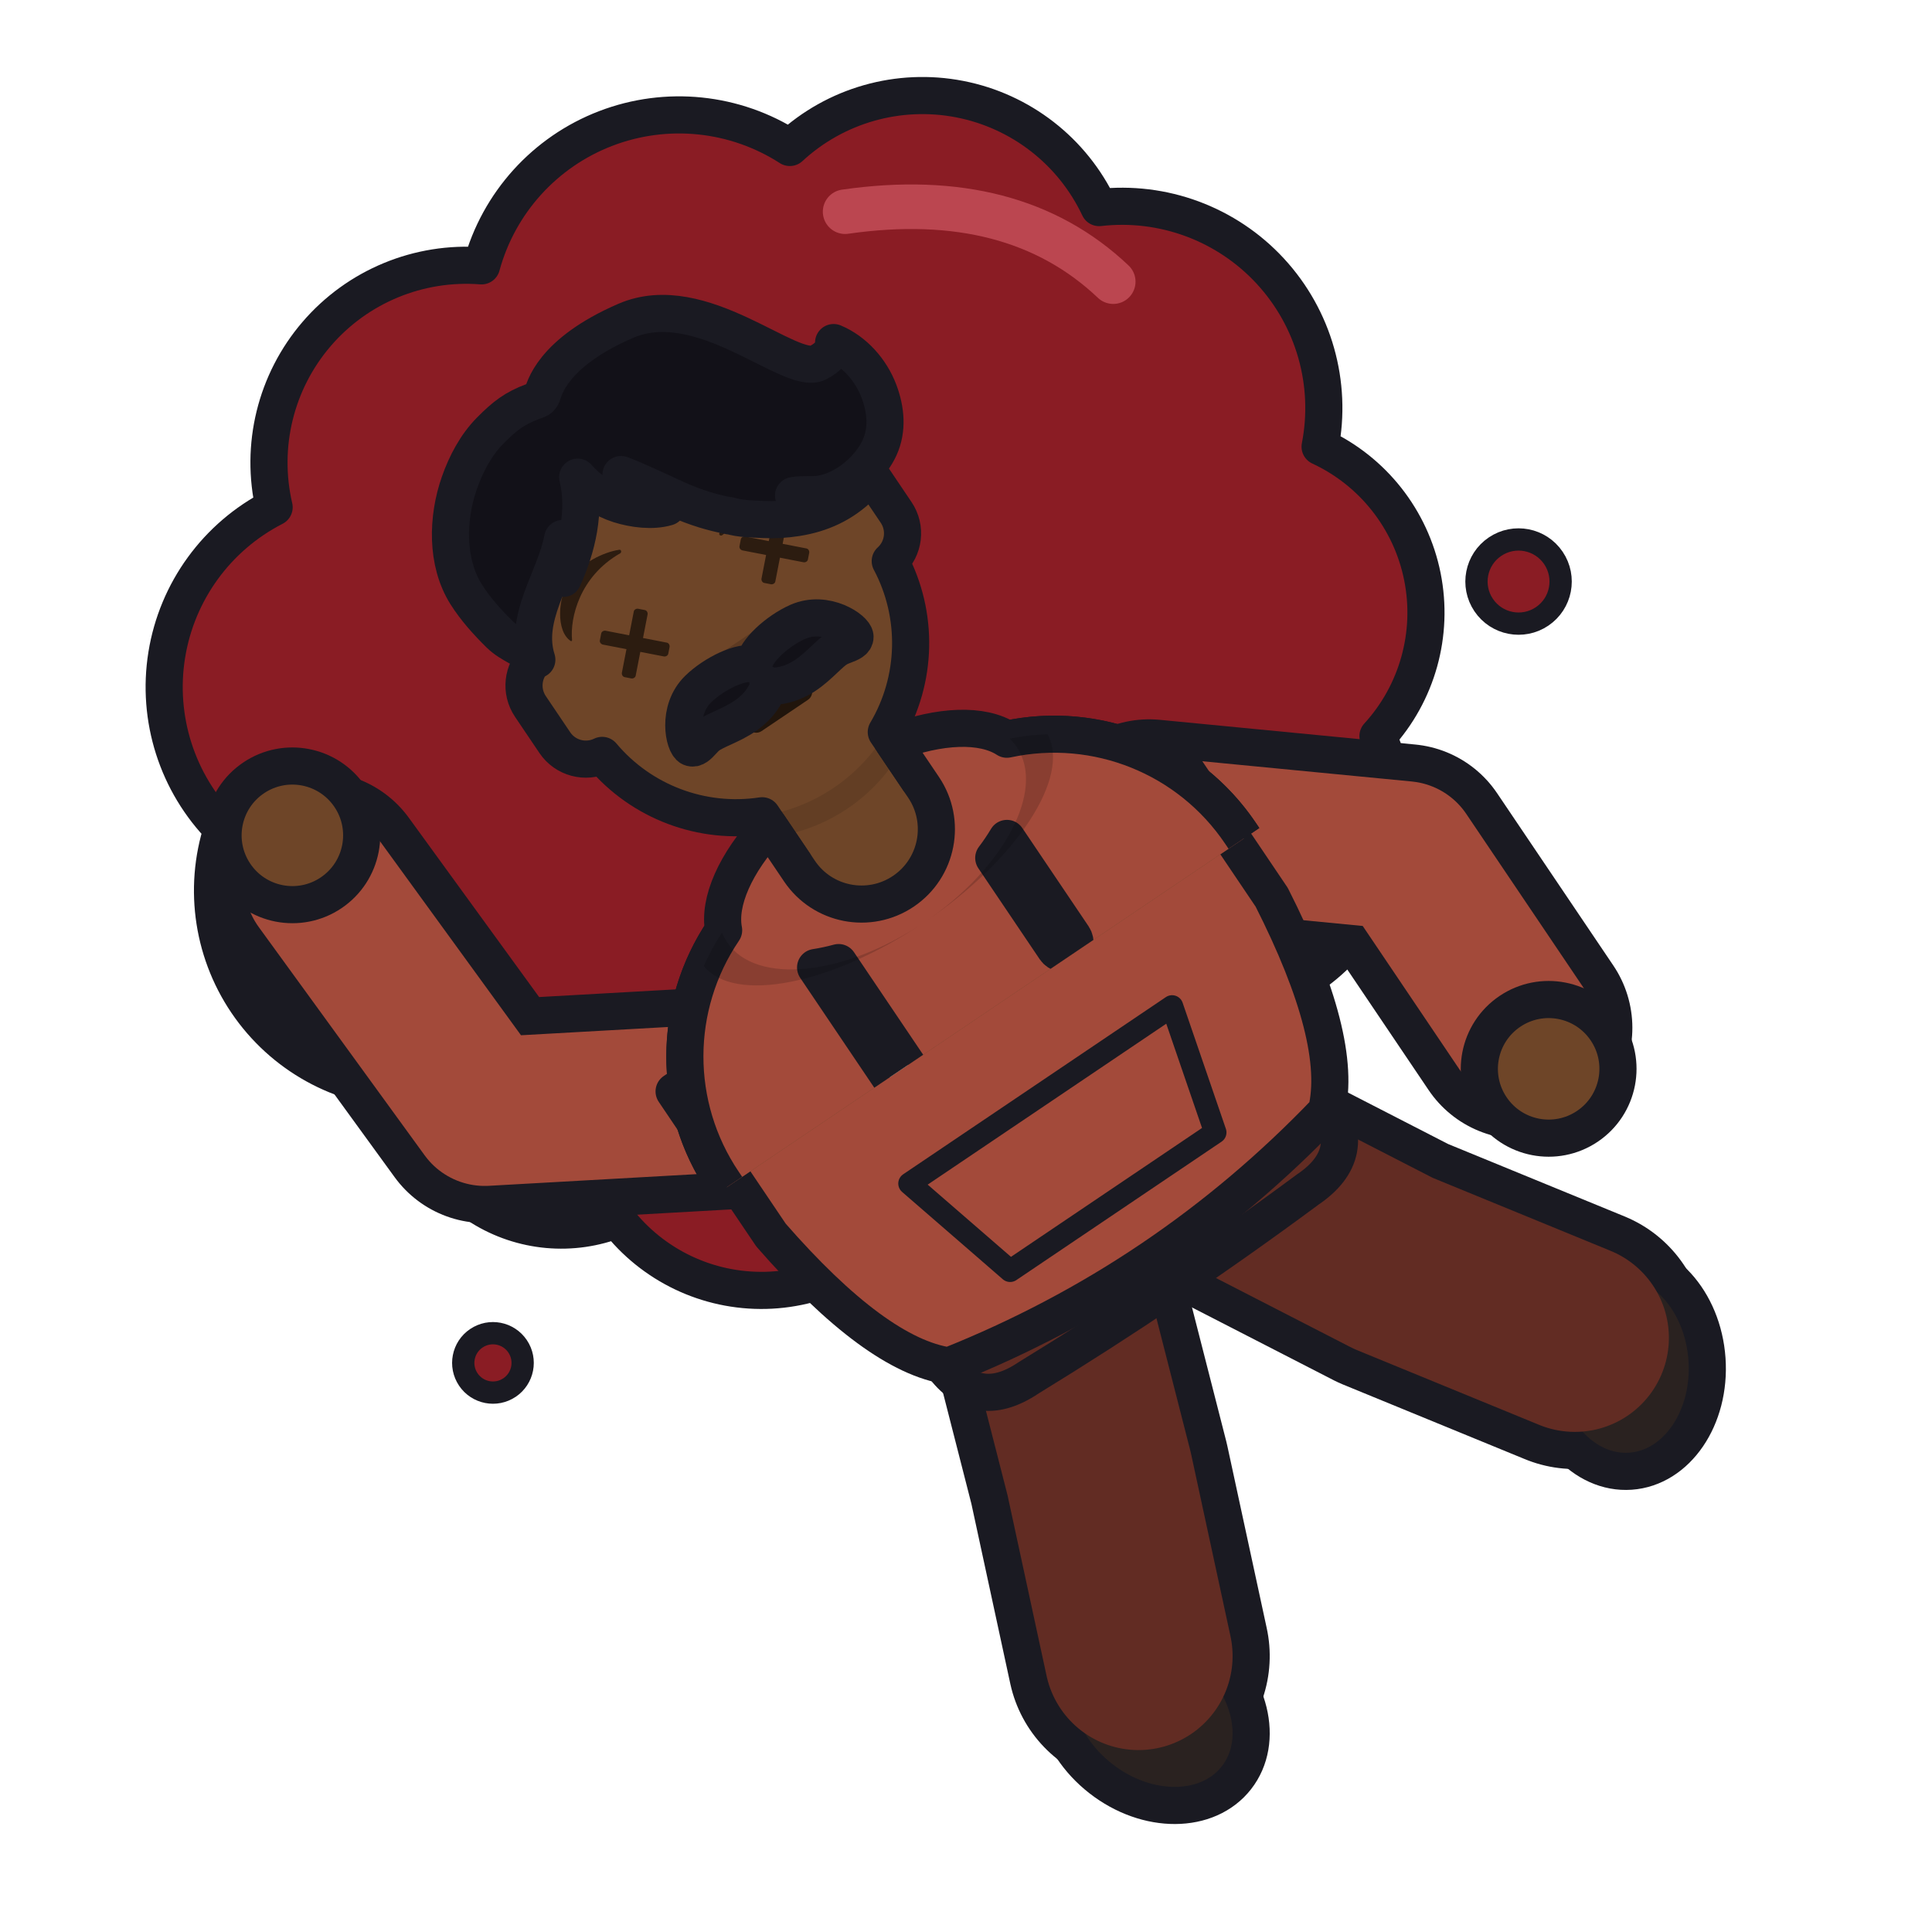
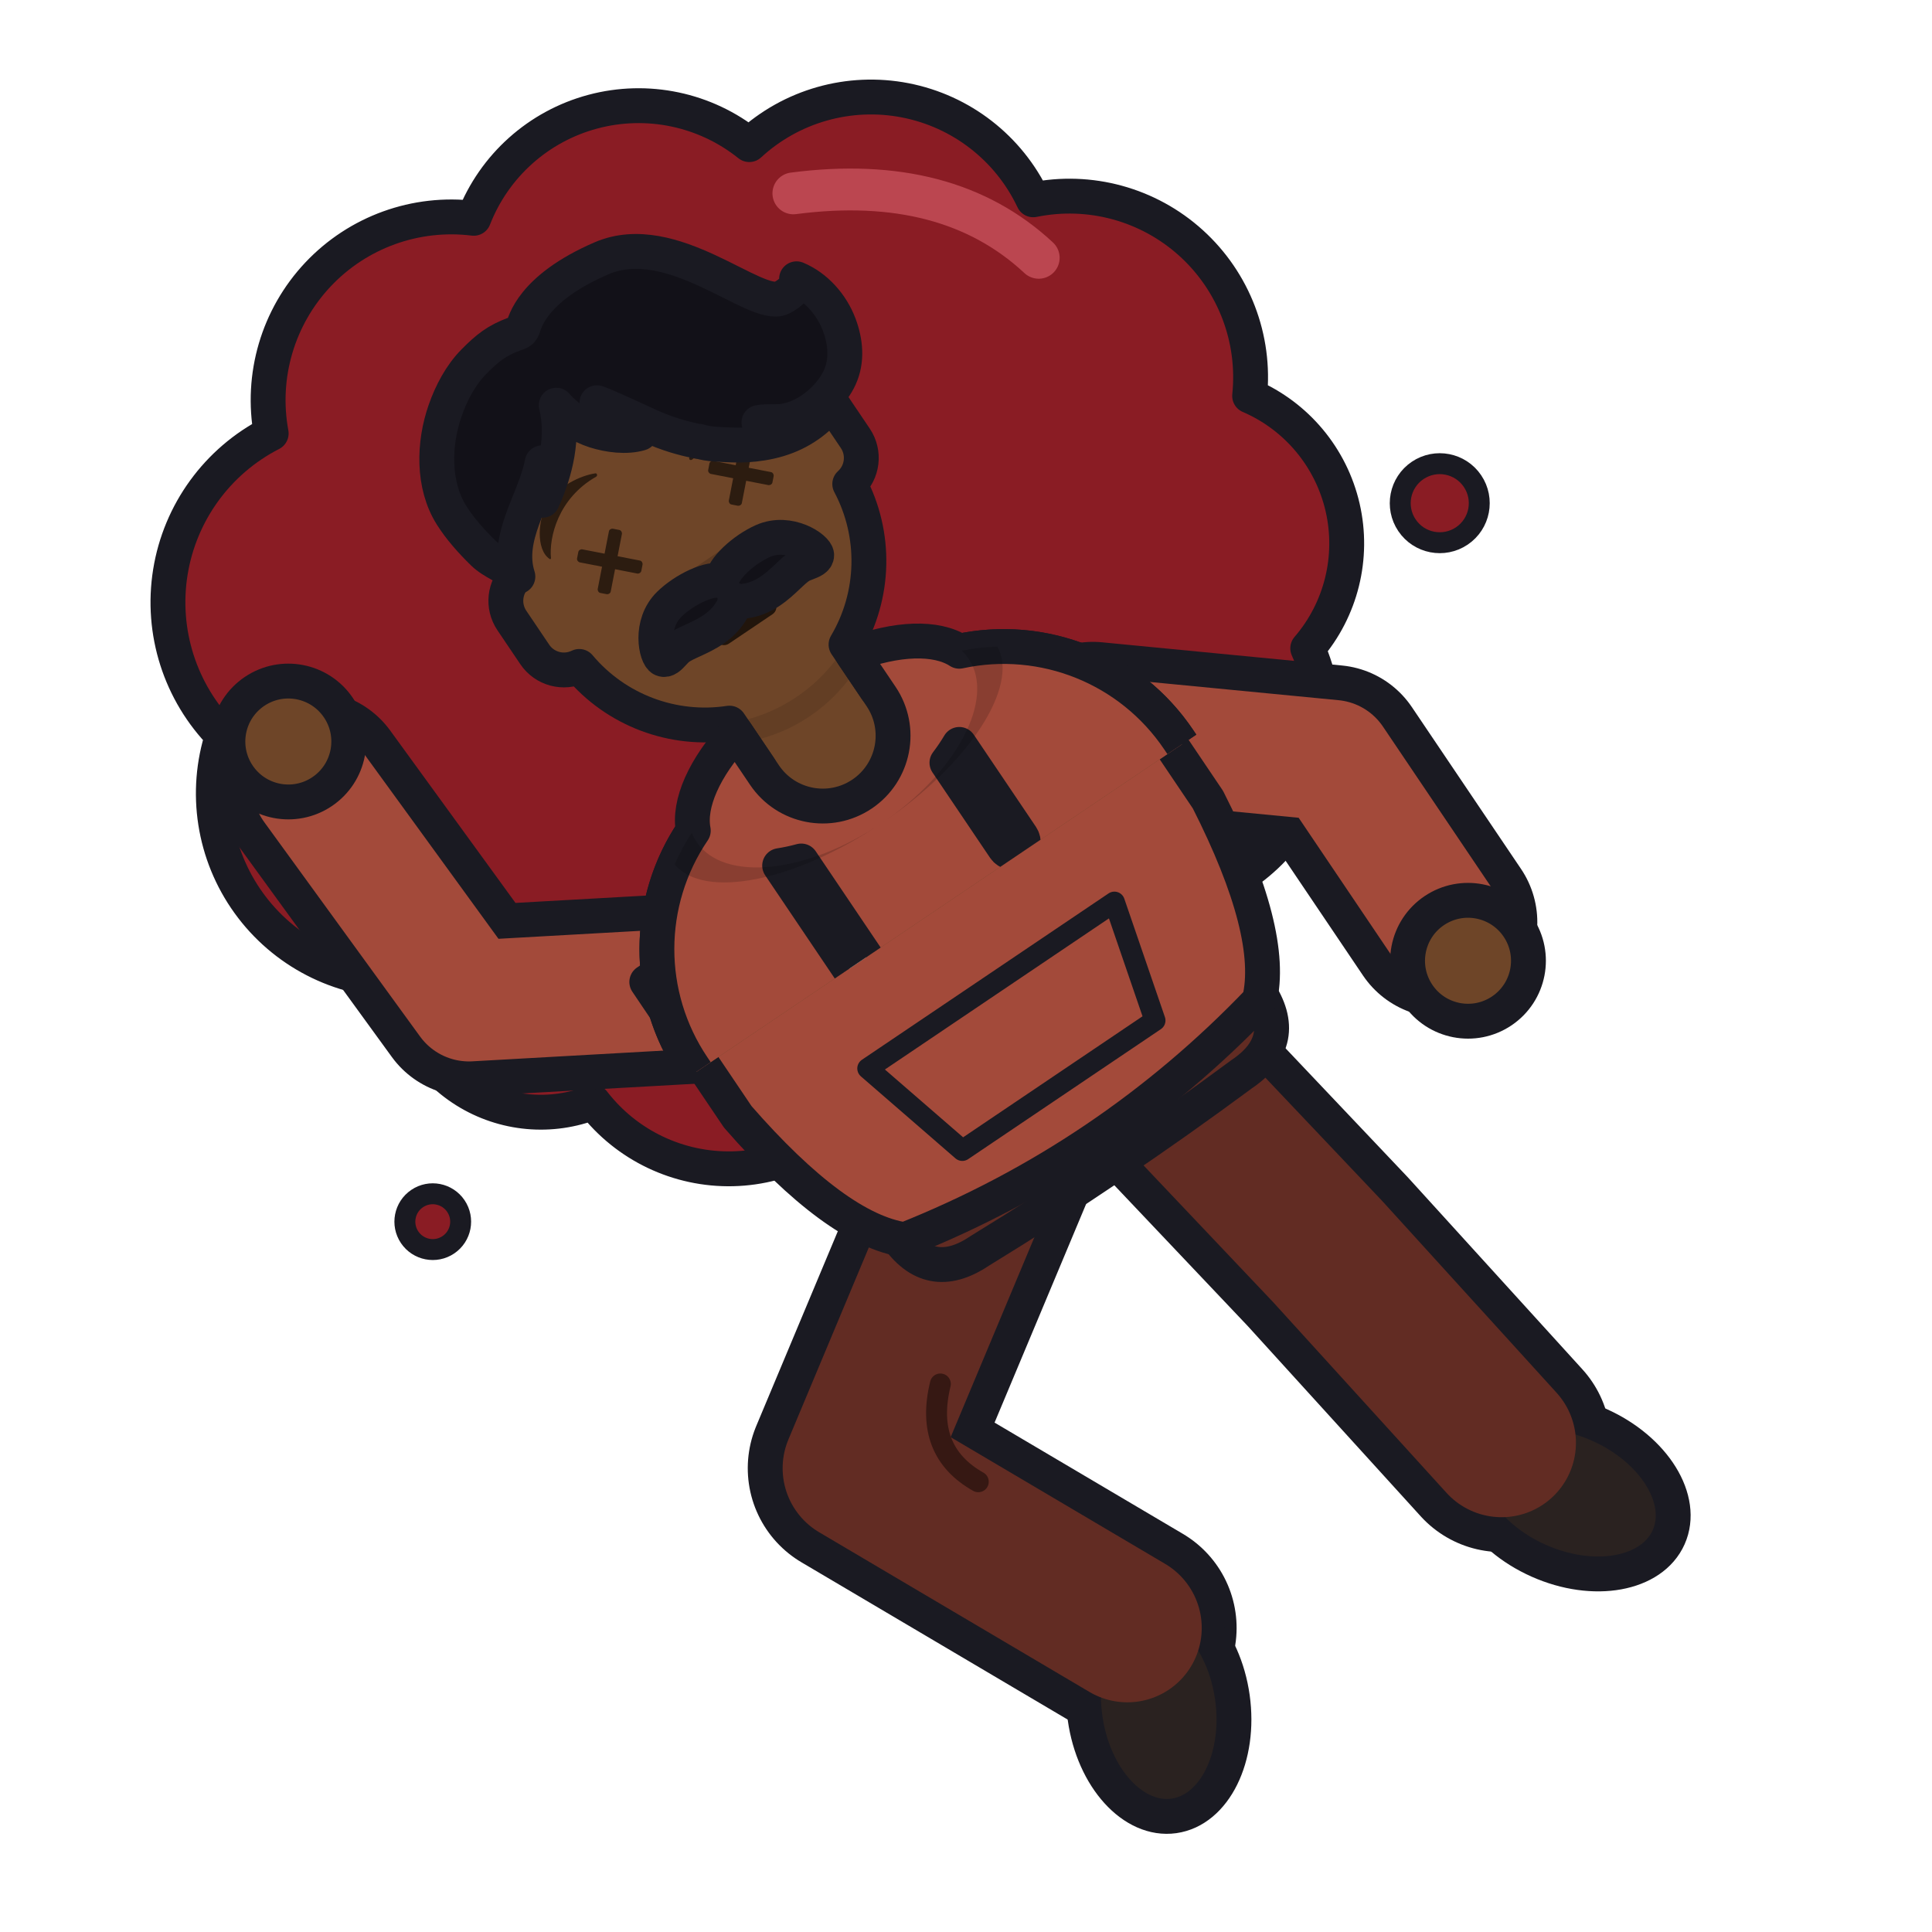
<svg xmlns="http://www.w3.org/2000/svg" viewBox="0 0 64 64" width="64" height="64">
-   <g transform="translate(32 32.6) rotate(-34) scale(.82) translate(-32 -33)">
+   <g transform="translate(32.4 32) rotate(-34) scale(.77) translate(-32 -37.4)">
    <defs>
      <clipPath id="uR0b">
        <rect x="0" y="-40" width="280" height="313" />
      </clipPath>
    </defs>
-     <path d="M11 24A8.06 8.06 0 0 1 10.6 11A8.16 8.16 0 0 1 19.6 1.4A7.97 7.97 0 0 1 32 -2A8.27 8.27 0 0 1 45 1A7.89 7.89 0 0 1 54 10A8.15 8.15 0 0 1 56 23A7.39 7.39 0 0 1 51.4 34A7.87 7.87 0 0 1 40 39.6A9.3 9.3 0 0 1 25 39.4A7.36 7.36 0 0 1 15 33A6.11 6.11 0 0 1 11 24Z" fill="#8a1c24" stroke="#1A1A22" stroke-width="1.5" stroke-linejoin="round" stroke-linecap="round" />
-     <path d="M45.4 4.4Q51.6 7.4 52.8 12.8" fill="none" stroke="#bb4650" stroke-width="1.8" stroke-linecap="round" />
+     <path d="M11 24A8.06 8.06 0 0 1 10.6 11A8.16 8.16 0 0 1 19.6 1.4A7.88 7.88 0 0 1 32 -1.4A7.61 7.61 0 0 1 43.6 2.6A7.72 7.72 0 0 1 52.4 11.4A7.79 7.79 0 0 1 55.4 23.6A6.91 6.91 0 0 1 51.4 34A7.87 7.87 0 0 1 40 39.6A9.3 9.3 0 0 1 25 39.4A7.36 7.36 0 0 1 15 33A6.11 6.11 0 0 1 11 24Z" fill="#8a1c24" stroke="#1A1A22" stroke-width="1.5" stroke-linejoin="round" stroke-linecap="round" />
+     <path d="M44 5.4Q50 8.4 51.2 13.6" fill="none" stroke="#bb4650" stroke-width="1.8" stroke-linecap="round" />
    <circle cx="59.6" cy="32" r="1.7" stroke="#1A1A22" stroke-width="0.9" stroke-linejoin="round" stroke-linecap="round" fill="#8a1c24" />
-     <circle cx="7.6" cy="35" r="1.2" stroke="#1A1A22" stroke-width="0.9" stroke-linejoin="round" stroke-linecap="round" fill="#8a1c24" />
+     <circle cx="6.4" cy="33.4" r="1.2" stroke="#1A1A22" stroke-width="0.9" stroke-linejoin="round" stroke-linecap="round" fill="#8a1c24" />
    <g fill="none" stroke="#1A1A22" stroke-linejoin="round" stroke-linecap="round">
-       <path d="M28.4 44L25.4 52.4L22.6 59.4" stroke-width="10.6" />
-       <path d="M35.6 44L40 52L44.4 58.6" stroke-width="10.6" />
-       <path d="M22.4 32L13 26.4L12.6 15" stroke-width="9" />
-       <path d="M41.6 32L49.6 38.6L49.6 47" stroke-width="9" />
+       <path d="M28.4 44L15.6 52.4L21.4 64.6" stroke-width="9.4" />
+       <path d="M35.6 44L37.6 56L39.2 67" stroke-width="9.4" />
+       <path d="M22.4 32L13 26.4L12.6 15" stroke-width="8.2" />
+       <path d="M41.6 32L49.6 38.6L49.6 47" stroke-width="8.2" />
    </g>
-     <ellipse cx="21.8" cy="61.6" rx="3.4" ry="4.3" transform="rotate(-18 21.8 61.6)" fill="#2a2220" stroke="#1A1A22" stroke-width="1.5" stroke-linejoin="round" stroke-linecap="round" />
-     <ellipse cx="45.4" cy="60.6" rx="3.4" ry="4.3" transform="rotate(30 45.4 60.6)" fill="#2a2220" stroke="#1A1A22" stroke-width="1.5" stroke-linejoin="round" stroke-linecap="round" />
-     <path d="M28.4 44L25.4 52.4L22.6 59.4" fill="none" stroke="#622c23" stroke-width="7.6" stroke-linejoin="round" stroke-linecap="round" />
-     <path d="M35.6 44L40 52L44.4 58.6" fill="none" stroke="#622c23" stroke-width="7.6" stroke-linejoin="round" stroke-linecap="round" />
-     <path d="M22.4 32L13 26.4L12.6 15" fill="none" stroke="#a34a3a" stroke-width="6" stroke-linejoin="round" stroke-linecap="round" />
-     <path d="M41.6 32L49.6 38.6L49.6 47" fill="none" stroke="#a34a3a" stroke-width="6" stroke-linejoin="round" stroke-linecap="round" />
-     <circle cx="12.8" cy="12.8" r="2.8" fill="#6e4528" stroke="#1A1A22" stroke-width="1.5" stroke-linejoin="round" stroke-linecap="round" />
-     <circle cx="49.6" cy="49" r="2.8" fill="#6e4528" stroke="#1A1A22" stroke-width="1.5" stroke-linejoin="round" stroke-linecap="round" />
+     <ellipse cx="20.6" cy="68.2" rx="3.2" ry="4.7" transform="rotate(26 20.6 68.2)" fill="#2a2220" stroke="#1A1A22" stroke-width="1.5" stroke-linejoin="round" stroke-linecap="round" />
+     <ellipse cx="40.4" cy="70.4" rx="3.2" ry="4.7" transform="rotate(-32 40.4 70.4)" fill="#2a2220" stroke="#1A1A22" stroke-width="1.5" stroke-linejoin="round" stroke-linecap="round" />
+     <path d="M28.4 44L15.6 52.4L21.4 64.6" fill="none" stroke="#622c23" stroke-width="6.4" stroke-linejoin="round" stroke-linecap="round" />
+     <path d="M35.6 44L37.6 56L39.2 67" fill="none" stroke="#622c23" stroke-width="6.4" stroke-linejoin="round" stroke-linecap="round" />
+     <path d="M20.6 51.4Q18.4 53.4 19.6 55.8" stroke="#361813" stroke-width="0.9" stroke-linejoin="round" stroke-linecap="round" fill="none" />
+     <path d="M22.4 32L13 26.4L12.6 15" fill="none" stroke="#a34a3a" stroke-width="5.2" stroke-linejoin="round" stroke-linecap="round" />
+     <path d="M41.6 32L49.6 38.6L49.6 47" fill="none" stroke="#a34a3a" stroke-width="5.2" stroke-linejoin="round" stroke-linecap="round" />
+     <circle cx="12.8" cy="12.8" r="2.6" fill="#6e4528" stroke="#1A1A22" stroke-width="1.5" stroke-linejoin="round" stroke-linecap="round" />
+     <circle cx="49.6" cy="49" r="2.6" fill="#6e4528" stroke="#1A1A22" stroke-width="1.5" stroke-linejoin="round" stroke-linecap="round" />
    <path d="M25.2 41Q32 40.7 38.8 41Q41.4 41 41.4 43.6Q41.1 44.3 41.4 45Q41.4 47.6 38.8 47.6Q32 47.9 25.2 47.6Q22.6 47.6 22.6 45Q22.9 44.3 22.6 43.6Q22.6 41 25.2 41Z" fill="#622c23" stroke="#1A1A22" stroke-width="1.5" stroke-linejoin="round" stroke-linecap="round" />
    <path d="M19.8 30V37Q20.6 43.4 22.8 45.4Q32 47.4 41.2 45.4Q43.4 43.4 44.2 37V30Z" fill="#a34a3a" stroke="#1A1A22" stroke-width="1.5" stroke-linejoin="round" stroke-linecap="round" />
    <path d="M25.6 38.4H38.4L37 43.6H27Z" stroke="#1A1A22" stroke-width="0.9" stroke-linejoin="round" stroke-linecap="round" fill="none" />
    <g transform="translate(32 0) scale(0.126) translate(-140 0)">
      <g clip-path="url(#uR0b)">
        <g transform="translate(8)">
          <path d="M132 36a56 56 0 0 0-56 56v6.17A12 12 0 0 0 66 110v14a12 12 0 0 0 10.3 11.88 56.04 56.04 0 0 0 31.7 44.73v18.4h-4a72 72 0 0 0-72 72v9h200v-9a72 72 0 0 0-72-72h-4v-18.39a56.04 56.04 0 0 0 31.7-44.73A12 12 0 0 0 198 124v-14a12 12 0 0 0-10-11.83V92a56 56 0 0 0-56-56Z" fill="#6e4528" stroke="#1A1A22" stroke-width="11.9" stroke-linejoin="round" />
          <path d="M108 180.61v8a55.79 55.79 0 0 0 24 5.39c8.59 0 16.73-1.93 24-5.39v-8a55.79 55.79 0 0 1-24 5.39 55.79 55.79 0 0 1-24-5.39Z" fill="#000" fill-opacity=".1" />
          <g transform="translate(0 170)">
            <path d="M108 14.7c-15.52 3.68-27.1 10.83-30.77 19.44A72.02 72.02 0 0 0 32 101v9h200v-9a72.02 72.02 0 0 0-45.23-66.86C183.1 25.53 171.52 18.38 156 14.7V32a24 24 0 1 1-48 0V14.7Z" fill="#a34a3a" stroke="#1A1A22" stroke-width="11.9" stroke-linejoin="round" />
            <path d="M102 63.34a67.1 67.1 0 0 1-7-2.82V110h7V63.34ZM162 63.34a67.04 67.04 0 0 0 7-2.82V98.5a3.5 3.5 0 1 1-7 0V63.34Z" fill="#f1ead8" stroke="#1A1A22" stroke-width="11.9" stroke-linejoin="round" />
            <path d="M187.62 34.49a71.79 71.79 0 0 1 10.83 5.63C197.11 55.62 167.87 68 132 68c30.93 0 56-13.43 56-30 0-1.19-.13-2.36-.38-3.51ZM76.38 34.49a16.48 16.48 0 0 0-.38 3.5c0 16.58 25.07 30 56 30-35.87 0-65.1-12.38-66.45-27.88a71.79 71.79 0 0 1 10.83-5.63Z" fill="#000" fill-opacity=".16" />
          </g>
          <g transform="translate(78 134)">
            <rect x="42" y="18" width="24" height="6" rx="3" fill="#000" fill-opacity=".7" />
          </g>
          <g transform="translate(104 122)">
            <path fill-rule="evenodd" clip-rule="evenodd" d="M16 8c0 4.42 5.37 8 12 8s12-3.58 12-8" fill="#000" fill-opacity=".16" />
          </g>
          <g transform="translate(76 90)">
            <path d="M34.5 30.7 29 25.2l-5.5 5.5c-.4.4-1.1.4-1.6 0l-1.6-1.6c-.4-.4-.4-1.1 0-1.6l5.5-5.5-5.5-5.5c-.4-.5-.4-1.2 0-1.6l1.6-1.6c.4-.4 1.1-.4 1.6 0l5.5 5.5 5.5-5.5c.4-.4 1.1-.4 1.6 0l1.6 1.6c.4.4.4 1.1 0 1.6L32.2 22l5.5 5.5c.4.4.4 1.1 0 1.6l-1.6 1.6c-.4.4-1.1.4-1.6 0ZM88.5 30.7 83 25.2l-5.5 5.5c-.4.4-1.1.4-1.6 0l-1.6-1.6c-.4-.4-.4-1.1 0-1.6l5.5-5.5-5.5-5.5c-.4-.5-.4-1.2 0-1.6l1.6-1.6c.4-.4 1.1-.4 1.6 0l5.5 5.5 5.5-5.5c.4-.4 1.1-.4 1.6 0l1.6 1.6c.4.4.4 1.1 0 1.6L86.2 22l5.5 5.5c.4.4.4 1.1 0 1.6l-1.6 1.6c-.4.4-1.1.4-1.6 0Z" fill="#000" fill-opacity=".6" />
          </g>
          <g transform="translate(76 82)">
            <path d="m22.77 1.58.9-.4C28.93-.91 36.88-.03 41.73 2.3c.57.27.18 1.15-.4 1.1-14.92-1.14-24.96 8.15-28.37 14.45-.1.18-.41.2-.49.03-2.3-5.32 4.45-13.98 10.3-16.3ZM87 12.07c5.75.77 14.74 5.8 13.99 11.6-.03.2-.31.26-.44.1-2.49-3.2-21.71-7.87-28.71-6.9-.64.1-1.07-.57-.63-.98 3.75-3.54 10.62-4.52 15.78-3.82Z" fill-rule="evenodd" clip-rule="evenodd" fill="#000" fill-opacity=".6" />
          </g>
          <g transform="translate(-1)">
            <path fill-rule="evenodd" clip-rule="evenodd" d="M88.18 37.86c5.14-3.84 11.22-7.12 17.56-8.38 6.45-1.28 10.36-1.6 16.7-.07 1.64.39 2.2.78 3.63-.15 1.2-.79 9.66-9.5 35.42-4.66 26.03 4.88 33.77 44.08 43.42 45.57 3.49.53 7.79-.39 7.92-2.53 3.96 6.03 5 14 3.33 21.07-1.45 6.09-4.5 11.8-10 15.14-4.72 2.87-11.25 4.12-16.71 3.59a22.36 22.36 0 0 1-7.03-1.77c-2.76-1.2-4.96-3.4-7.67-4.54a53.9 53.9 0 0 0 9.18 6.42c1.64.9 3.3 1.53 5.11 2.02 1.24.34 3.76 1.48 4.96 1.18-7.81 1.4-15.16.18-22.32-3.16a51.67 51.67 0 0 1-9.2-5.48c-2.83-2.13-6.09-4.3-8.3-7.1.93 1.2-.7-.6-.92-.81a74.07 74.07 0 0 1-4.72-5.29c-1.99-2.48-3.84-5.08-5.5-7.8-1.68-2.76-8.36-13.87-10.38-16.5a195.3 195.3 0 0 0 6.41 16.93c-4.71-1.47-9.28-5.54-12.3-9.34a29.46 29.46 0 0 1-6.1-14.66c-3.83 10.41-12.79 18.63-22.03 24.3 2-3.74 5.05-6.9 7.05-10.69-9.2 9.33-24.57 13.9-28.6 27.58-1.03-4.76-4.35-8.58-5.34-13.43-1.1-5.4-1.9-11.11-1.73-16.62.4-12.24 8.64-23.72 18.16-30.82Z" fill="#121118" stroke="#1A1A22" stroke-width="11.9" stroke-linejoin="round" />
          </g>
          <g transform="translate(49 72)">
            <path d="M84 66.94c-2.5-3.34-12.27-4.75-19.28-3.48-9.65 1.76-13.74 12.3-12.5 14.22.77 1.2 2.48.8 4.26.38.8-.2 1.64-.38 2.4-.43 1.48-.09 3.34.22 5.44.57 4.98.82 11.37 1.88 17.63-1.51A6.04 6.04 0 0 0 84 74.84a6.04 6.04 0 0 0 2.05 1.85c6.25 3.39 12.64 2.33 17.62 1.5 2.1-.34 3.96-.65 5.45-.56.76.05 1.59.24 2.4.43 1.78.41 3.49.81 4.26-.38 1.24-1.91-2.85-12.46-12.5-14.22-7.02-1.27-16.78.14-19.28 3.48Z" fill="#121118" stroke="#1A1A22" stroke-width="11.9" stroke-linejoin="round" />
          </g>
        </g>
      </g>
    </g>
  </g>
</svg>
